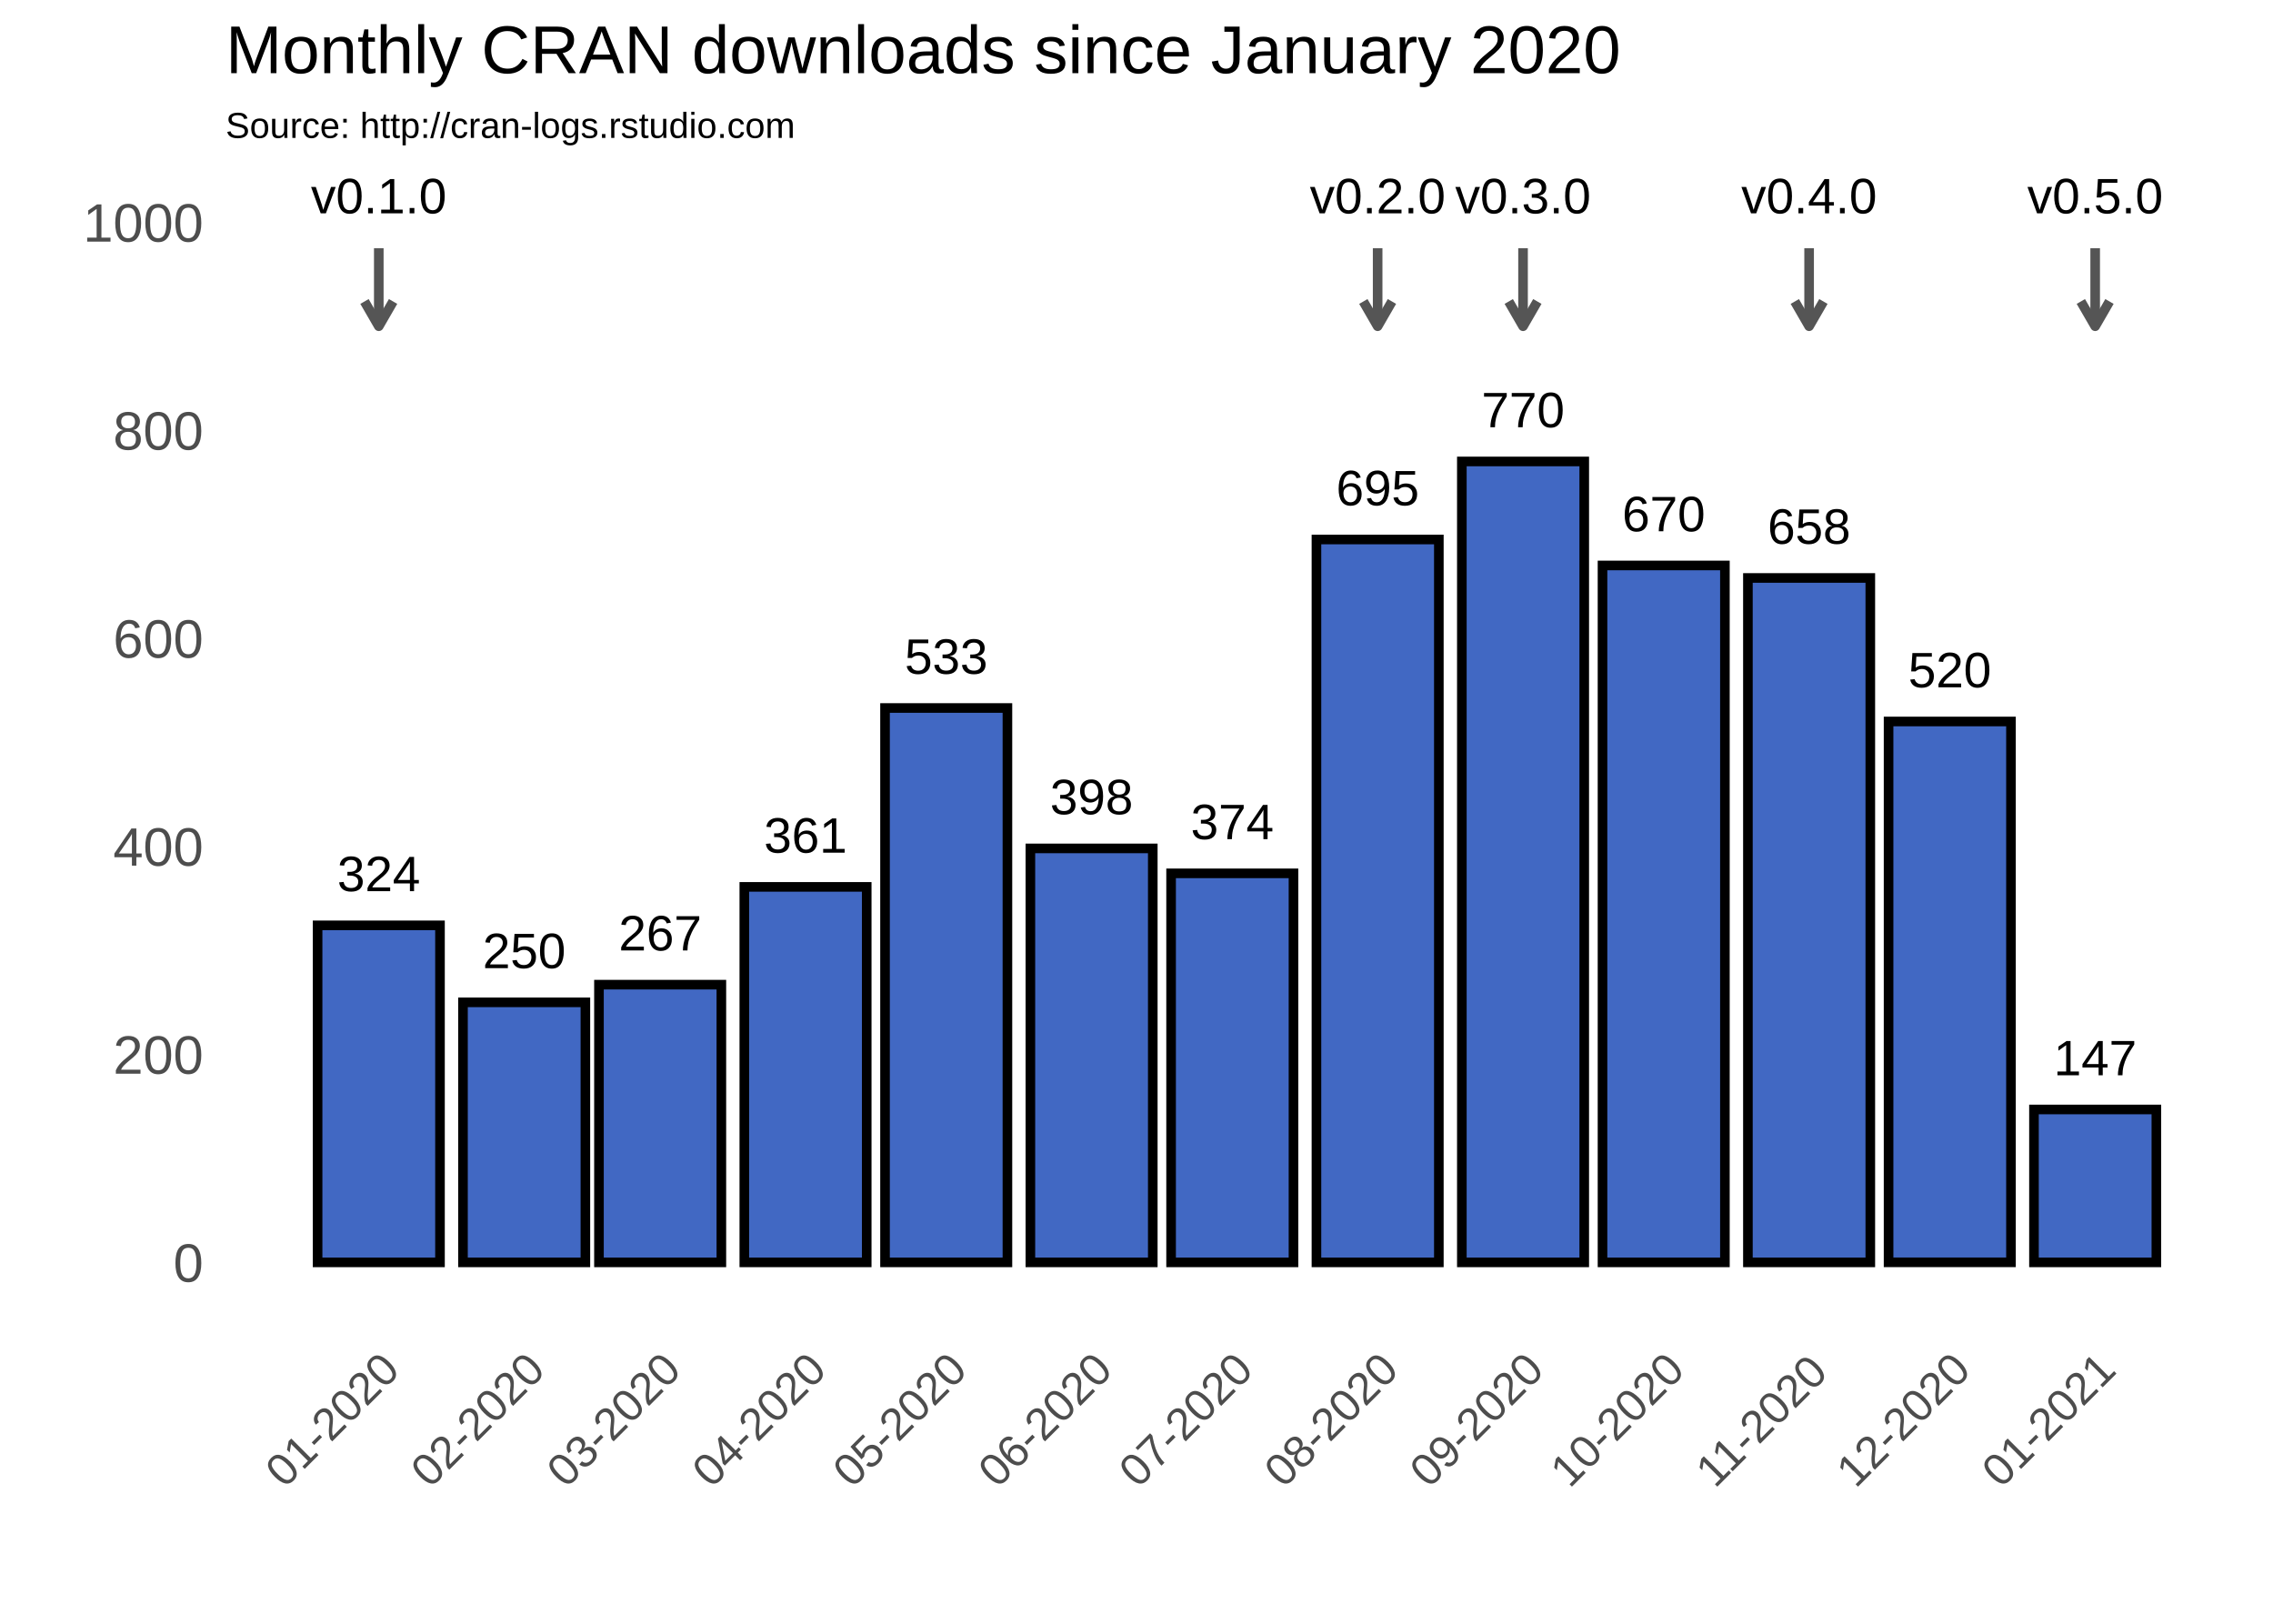
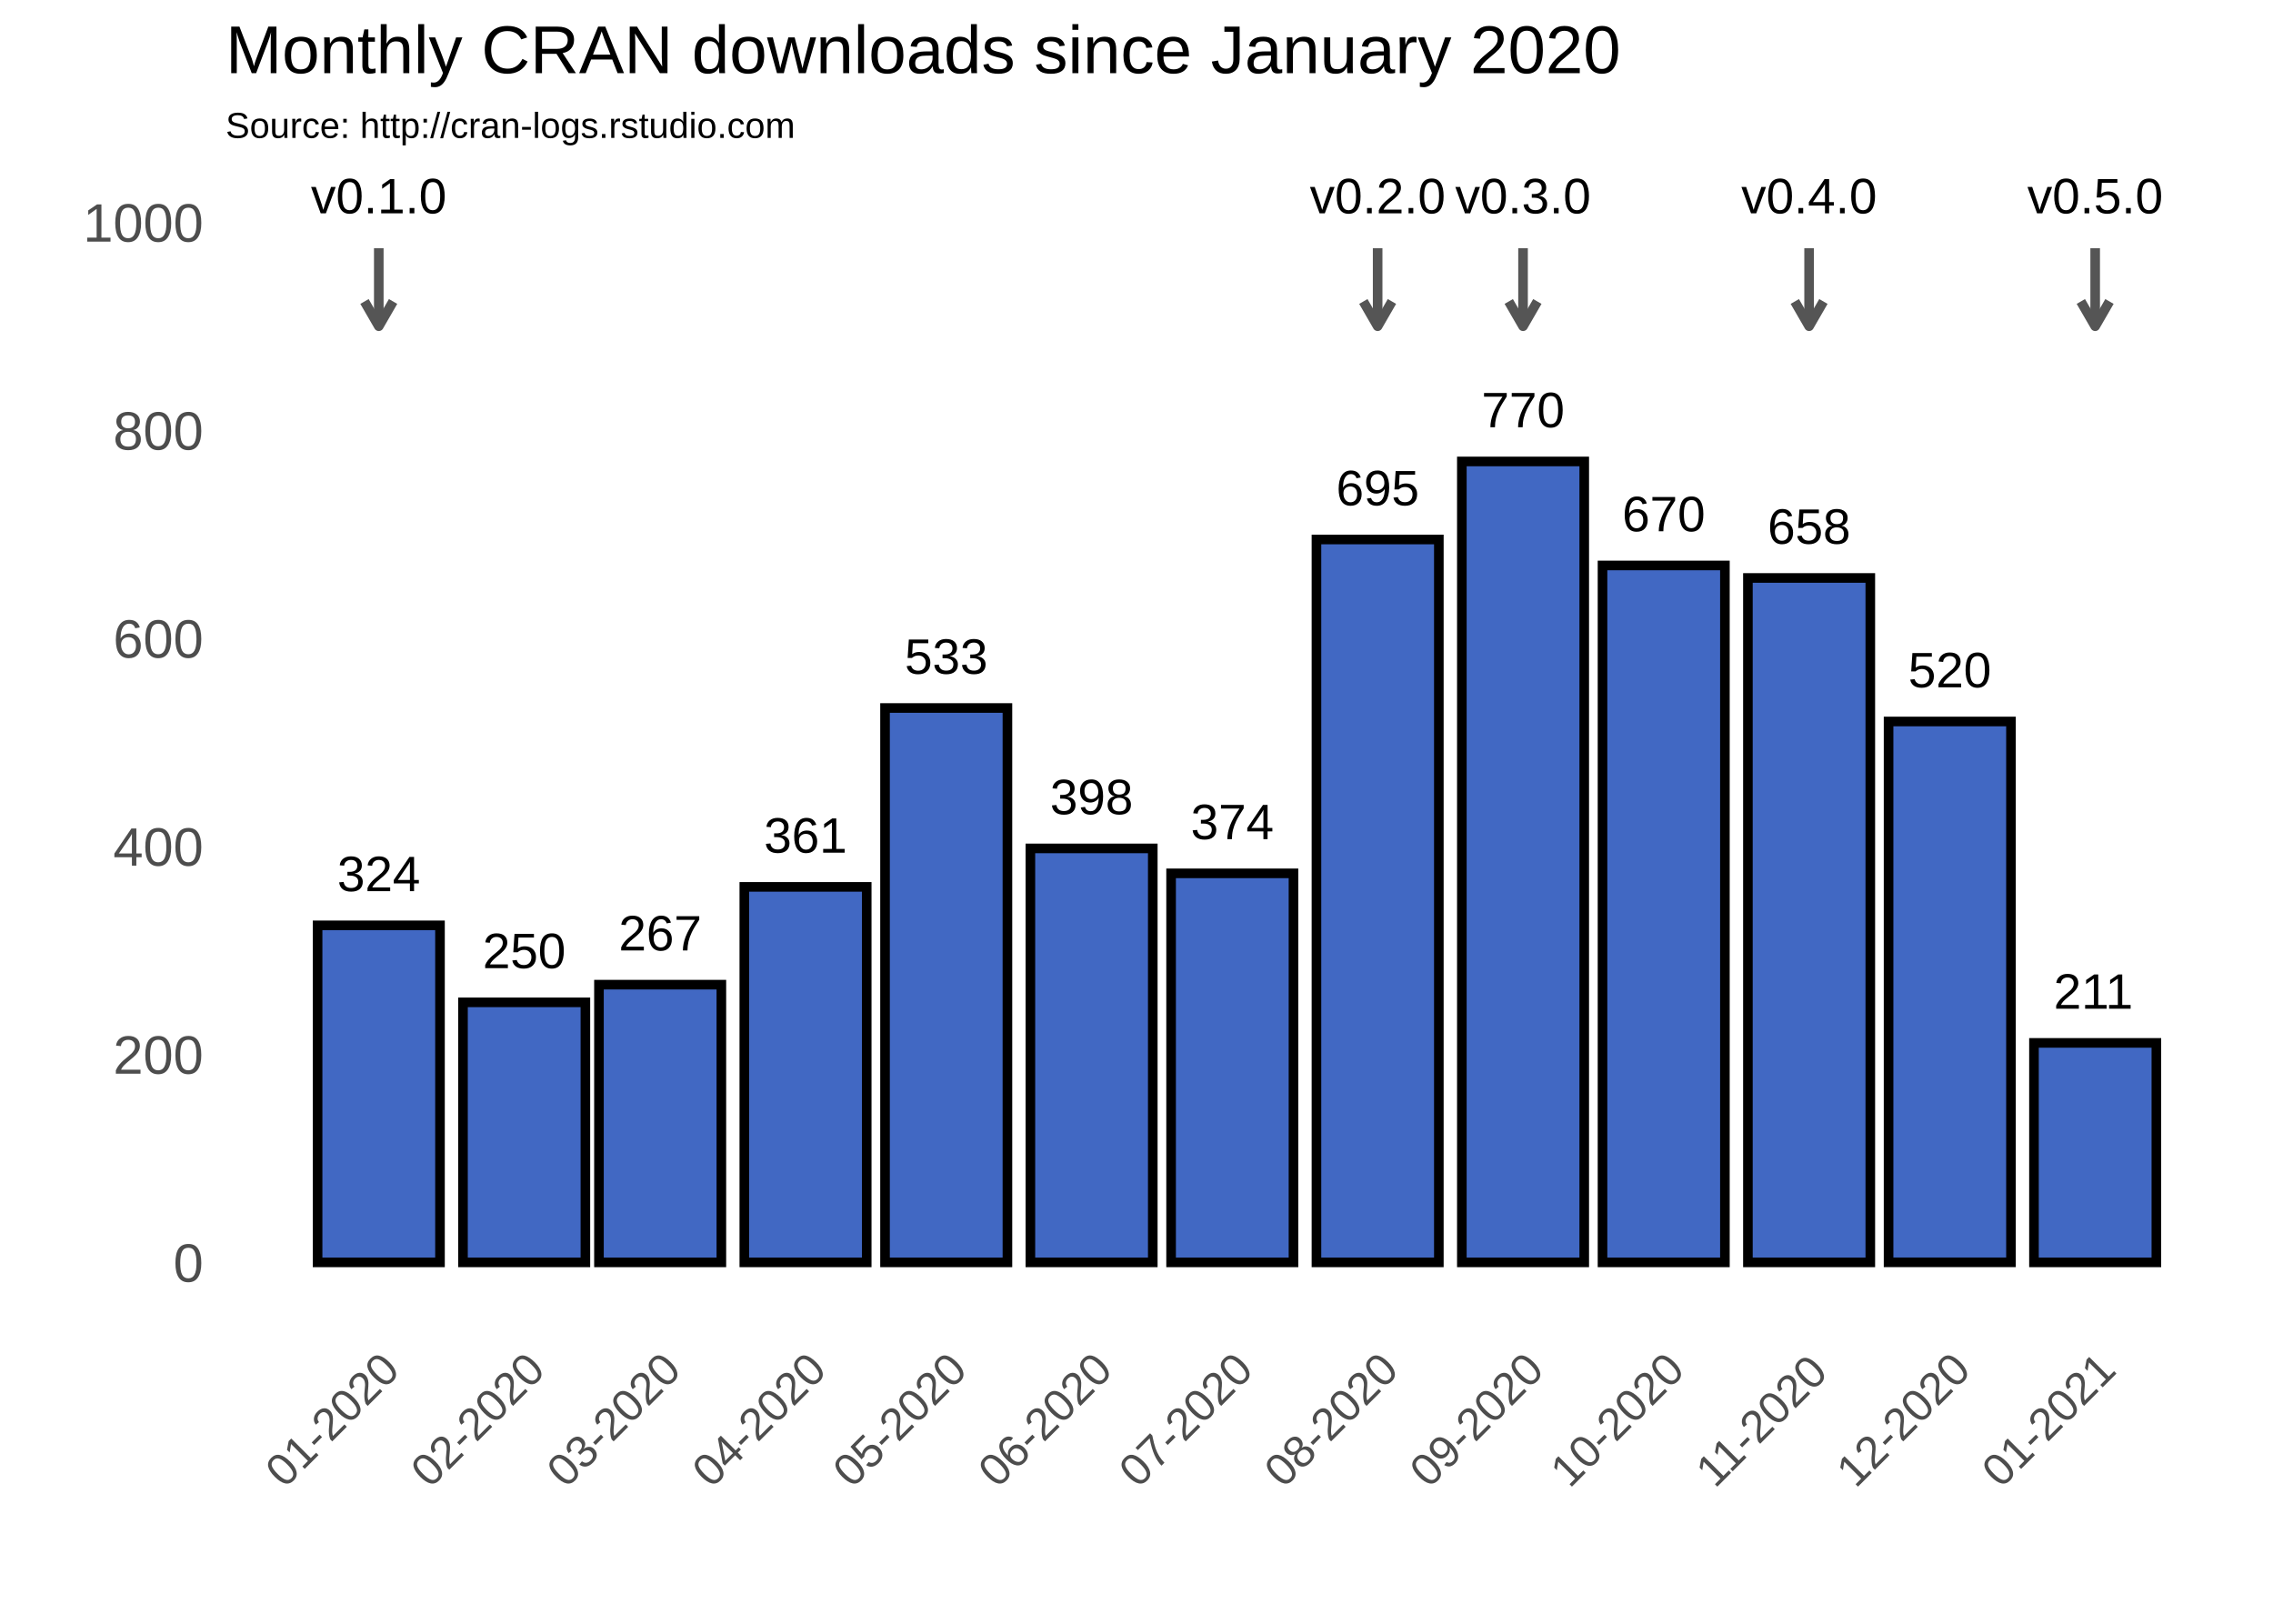
<svg xmlns="http://www.w3.org/2000/svg" viewBox="0 0 504.00 360.00">
  <defs>
    <style type="text/css">
    line, polyline, polygon, path, rect, circle {
      fill: none;
      stroke: #000000;
      stroke-linecap: round;
      stroke-linejoin: round;
      stroke-miterlimit: 10.00;
    }
  </style>
  </defs>
  <rect width="100%" height="100%" style="stroke: none; fill: #FFFFFF;" />
  <rect x="0.00" y="0" width="504.00" height="360.00" style="stroke-width: 1.07; stroke: #FFFFFF; fill: #FFFFFF;" />
  <defs>
    <clipPath id="cpNTAuMDN8NDk4LjUyfDI5MS40MXwzNy43NA==">
      <rect x="50.03" y="37.74" width="448.49" height="253.67" />
    </clipPath>
  </defs>
  <polyline points="50.03,256.82 498.52,256.82 " style="stroke-width: 0.53; stroke: #FFFFFF; stroke-linecap: butt;" clip-path="url(#cpNTAuMDN8NDk4LjUyfDI5MS40MXwzNy43NA==)" />
  <polyline points="50.03,210.70 498.52,210.70 " style="stroke-width: 0.53; stroke: #FFFFFF; stroke-linecap: butt;" clip-path="url(#cpNTAuMDN8NDk4LjUyfDI5MS40MXwzNy43NA==)" />
  <polyline points="50.03,164.58 498.52,164.58 " style="stroke-width: 0.53; stroke: #FFFFFF; stroke-linecap: butt;" clip-path="url(#cpNTAuMDN8NDk4LjUyfDI5MS40MXwzNy43NA==)" />
  <polyline points="50.03,118.45 498.52,118.45 " style="stroke-width: 0.53; stroke: #FFFFFF; stroke-linecap: butt;" clip-path="url(#cpNTAuMDN8NDk4LjUyfDI5MS40MXwzNy43NA==)" />
  <polyline points="50.03,72.33 498.52,72.33 " style="stroke-width: 0.53; stroke: #FFFFFF; stroke-linecap: butt;" clip-path="url(#cpNTAuMDN8NDk4LjUyfDI5MS40MXwzNy43NA==)" />
  <polyline points="51.76,291.41 51.76,37.74 " style="stroke-width: 0.53; stroke: #FFFFFF; stroke-linecap: butt;" clip-path="url(#cpNTAuMDN8NDk4LjUyfDI5MS40MXwzNy43NA==)" />
  <polyline points="67.87,291.41 67.87,37.74 " style="stroke-width: 0.53; stroke: #FFFFFF; stroke-linecap: butt;" clip-path="url(#cpNTAuMDN8NDk4LjUyfDI5MS40MXwzNy43NA==)" />
  <polyline points="100.11,291.41 100.11,37.74 " style="stroke-width: 0.53; stroke: #FFFFFF; stroke-linecap: butt;" clip-path="url(#cpNTAuMDN8NDk4LjUyfDI5MS40MXwzNy43NA==)" />
  <polyline points="131.30,291.41 131.30,37.74 " style="stroke-width: 0.53; stroke: #FFFFFF; stroke-linecap: butt;" clip-path="url(#cpNTAuMDN8NDk4LjUyfDI5MS40MXwzNy43NA==)" />
  <polyline points="162.50,291.41 162.50,37.74 " style="stroke-width: 0.53; stroke: #FFFFFF; stroke-linecap: butt;" clip-path="url(#cpNTAuMDN8NDk4LjUyfDI5MS40MXwzNy43NA==)" />
  <polyline points="194.21,291.41 194.21,37.74 " style="stroke-width: 0.53; stroke: #FFFFFF; stroke-linecap: butt;" clip-path="url(#cpNTAuMDN8NDk4LjUyfDI5MS40MXwzNy43NA==)" />
  <polyline points="225.93,291.41 225.93,37.74 " style="stroke-width: 0.53; stroke: #FFFFFF; stroke-linecap: butt;" clip-path="url(#cpNTAuMDN8NDk4LjUyfDI5MS40MXwzNy43NA==)" />
  <polyline points="257.64,291.41 257.64,37.74 " style="stroke-width: 0.53; stroke: #FFFFFF; stroke-linecap: butt;" clip-path="url(#cpNTAuMDN8NDk4LjUyfDI5MS40MXwzNy43NA==)" />
  <polyline points="289.36,291.41 289.36,37.74 " style="stroke-width: 0.53; stroke: #FFFFFF; stroke-linecap: butt;" clip-path="url(#cpNTAuMDN8NDk4LjUyfDI5MS40MXwzNy43NA==)" />
  <polyline points="321.59,291.41 321.59,37.74 " style="stroke-width: 0.53; stroke: #FFFFFF; stroke-linecap: butt;" clip-path="url(#cpNTAuMDN8NDk4LjUyfDI5MS40MXwzNy43NA==)" />
  <polyline points="353.30,291.41 353.30,37.74 " style="stroke-width: 0.53; stroke: #FFFFFF; stroke-linecap: butt;" clip-path="url(#cpNTAuMDN8NDk4LjUyfDI5MS40MXwzNy43NA==)" />
  <polyline points="385.02,291.41 385.02,37.74 " style="stroke-width: 0.53; stroke: #FFFFFF; stroke-linecap: butt;" clip-path="url(#cpNTAuMDN8NDk4LjUyfDI5MS40MXwzNy43NA==)" />
  <polyline points="416.73,291.41 416.73,37.74 " style="stroke-width: 0.53; stroke: #FFFFFF; stroke-linecap: butt;" clip-path="url(#cpNTAuMDN8NDk4LjUyfDI5MS40MXwzNy43NA==)" />
  <polyline points="448.45,291.41 448.45,37.74 " style="stroke-width: 0.53; stroke: #FFFFFF; stroke-linecap: butt;" clip-path="url(#cpNTAuMDN8NDk4LjUyfDI5MS40MXwzNy43NA==)" />
  <polyline points="480.68,291.41 480.68,37.74 " style="stroke-width: 0.53; stroke: #FFFFFF; stroke-linecap: butt;" clip-path="url(#cpNTAuMDN8NDk4LjUyfDI5MS40MXwzNy43NA==)" />
  <polyline points="496.80,291.41 496.80,37.74 " style="stroke-width: 0.53; stroke: #FFFFFF; stroke-linecap: butt;" clip-path="url(#cpNTAuMDN8NDk4LjUyfDI5MS40MXwzNy43NA==)" />
  <polyline points="50.03,279.88 498.52,279.88 " style="stroke-width: 1.07; stroke: #FFFFFF; stroke-linecap: butt;" clip-path="url(#cpNTAuMDN8NDk4LjUyfDI5MS40MXwzNy43NA==)" />
  <polyline points="50.03,233.76 498.52,233.76 " style="stroke-width: 1.07; stroke: #FFFFFF; stroke-linecap: butt;" clip-path="url(#cpNTAuMDN8NDk4LjUyfDI5MS40MXwzNy43NA==)" />
  <polyline points="50.03,187.64 498.52,187.64 " style="stroke-width: 1.07; stroke: #FFFFFF; stroke-linecap: butt;" clip-path="url(#cpNTAuMDN8NDk4LjUyfDI5MS40MXwzNy43NA==)" />
  <polyline points="50.03,141.51 498.52,141.51 " style="stroke-width: 1.07; stroke: #FFFFFF; stroke-linecap: butt;" clip-path="url(#cpNTAuMDN8NDk4LjUyfDI5MS40MXwzNy43NA==)" />
  <polyline points="50.03,95.39 498.52,95.39 " style="stroke-width: 1.07; stroke: #FFFFFF; stroke-linecap: butt;" clip-path="url(#cpNTAuMDN8NDk4LjUyfDI5MS40MXwzNy43NA==)" />
  <polyline points="50.03,49.27 498.52,49.27 " style="stroke-width: 1.07; stroke: #FFFFFF; stroke-linecap: butt;" clip-path="url(#cpNTAuMDN8NDk4LjUyfDI5MS40MXwzNy43NA==)" />
  <polyline points="83.99,291.41 83.99,37.74 " style="stroke-width: 1.07; stroke: #FFFFFF; stroke-linecap: butt;" clip-path="url(#cpNTAuMDN8NDk4LjUyfDI5MS40MXwzNy43NA==)" />
  <polyline points="116.22,291.41 116.22,37.74 " style="stroke-width: 1.07; stroke: #FFFFFF; stroke-linecap: butt;" clip-path="url(#cpNTAuMDN8NDk4LjUyfDI5MS40MXwzNy43NA==)" />
  <polyline points="146.38,291.41 146.38,37.74 " style="stroke-width: 1.07; stroke: #FFFFFF; stroke-linecap: butt;" clip-path="url(#cpNTAuMDN8NDk4LjUyfDI5MS40MXwzNy43NA==)" />
  <polyline points="178.61,291.41 178.61,37.74 " style="stroke-width: 1.07; stroke: #FFFFFF; stroke-linecap: butt;" clip-path="url(#cpNTAuMDN8NDk4LjUyfDI5MS40MXwzNy43NA==)" />
  <polyline points="209.81,291.41 209.81,37.74 " style="stroke-width: 1.07; stroke: #FFFFFF; stroke-linecap: butt;" clip-path="url(#cpNTAuMDN8NDk4LjUyfDI5MS40MXwzNy43NA==)" />
  <polyline points="242.04,291.41 242.04,37.74 " style="stroke-width: 1.07; stroke: #FFFFFF; stroke-linecap: butt;" clip-path="url(#cpNTAuMDN8NDk4LjUyfDI5MS40MXwzNy43NA==)" />
  <polyline points="273.24,291.41 273.24,37.74 " style="stroke-width: 1.07; stroke: #FFFFFF; stroke-linecap: butt;" clip-path="url(#cpNTAuMDN8NDk4LjUyfDI5MS40MXwzNy43NA==)" />
  <polyline points="305.47,291.41 305.47,37.74 " style="stroke-width: 1.07; stroke: #FFFFFF; stroke-linecap: butt;" clip-path="url(#cpNTAuMDN8NDk4LjUyfDI5MS40MXwzNy43NA==)" />
  <polyline points="337.71,291.41 337.71,37.74 " style="stroke-width: 1.07; stroke: #FFFFFF; stroke-linecap: butt;" clip-path="url(#cpNTAuMDN8NDk4LjUyfDI5MS40MXwzNy43NA==)" />
  <polyline points="368.90,291.41 368.90,37.74 " style="stroke-width: 1.07; stroke: #FFFFFF; stroke-linecap: butt;" clip-path="url(#cpNTAuMDN8NDk4LjUyfDI5MS40MXwzNy43NA==)" />
  <polyline points="401.14,291.41 401.14,37.74 " style="stroke-width: 1.07; stroke: #FFFFFF; stroke-linecap: butt;" clip-path="url(#cpNTAuMDN8NDk4LjUyfDI5MS40MXwzNy43NA==)" />
  <polyline points="432.33,291.41 432.33,37.74 " style="stroke-width: 1.07; stroke: #FFFFFF; stroke-linecap: butt;" clip-path="url(#cpNTAuMDN8NDk4LjUyfDI5MS40MXwzNy43NA==)" />
  <polyline points="464.57,291.41 464.57,37.74 " style="stroke-width: 1.07; stroke: #FFFFFF; stroke-linecap: butt;" clip-path="url(#cpNTAuMDN8NDk4LjUyfDI5MS40MXwzNy43NA==)" />
  <rect x="70.42" y="205.16" width="27.14" height="74.72" style="stroke-width: 2.13; stroke-linecap: square; stroke-linejoin: miter; fill: #4168C3;" clip-path="url(#cpNTAuMDN8NDk4LjUyfDI5MS40MXwzNy43NA==)" />
  <rect x="102.66" y="222.23" width="27.14" height="57.65" style="stroke-width: 2.13; stroke-linecap: square; stroke-linejoin: miter; fill: #4168C3;" clip-path="url(#cpNTAuMDN8NDk4LjUyfDI5MS40MXwzNy43NA==)" />
  <rect x="132.81" y="218.31" width="27.14" height="61.57" style="stroke-width: 2.13; stroke-linecap: square; stroke-linejoin: miter; fill: #4168C3;" clip-path="url(#cpNTAuMDN8NDk4LjUyfDI5MS40MXwzNy43NA==)" />
  <rect x="165.04" y="196.63" width="27.14" height="83.25" style="stroke-width: 2.13; stroke-linecap: square; stroke-linejoin: miter; fill: #4168C3;" clip-path="url(#cpNTAuMDN8NDk4LjUyfDI5MS40MXwzNy43NA==)" />
  <rect x="196.24" y="156.97" width="27.14" height="122.91" style="stroke-width: 2.13; stroke-linecap: square; stroke-linejoin: miter; fill: #4168C3;" clip-path="url(#cpNTAuMDN8NDk4LjUyfDI5MS40MXwzNy43NA==)" />
  <rect x="228.47" y="188.10" width="27.14" height="91.78" style="stroke-width: 2.13; stroke-linecap: square; stroke-linejoin: miter; fill: #4168C3;" clip-path="url(#cpNTAuMDN8NDk4LjUyfDI5MS40MXwzNy43NA==)" />
  <rect x="259.67" y="193.63" width="27.14" height="86.25" style="stroke-width: 2.13; stroke-linecap: square; stroke-linejoin: miter; fill: #4168C3;" clip-path="url(#cpNTAuMDN8NDk4LjUyfDI5MS40MXwzNy43NA==)" />
  <rect x="291.90" y="119.61" width="27.14" height="160.27" style="stroke-width: 2.13; stroke-linecap: square; stroke-linejoin: miter; fill: #4168C3;" clip-path="url(#cpNTAuMDN8NDk4LjUyfDI5MS40MXwzNy43NA==)" />
  <rect x="324.14" y="102.31" width="27.14" height="177.57" style="stroke-width: 2.13; stroke-linecap: square; stroke-linejoin: miter; fill: #4168C3;" clip-path="url(#cpNTAuMDN8NDk4LjUyfDI5MS40MXwzNy43NA==)" />
  <rect x="355.33" y="125.37" width="27.14" height="154.51" style="stroke-width: 2.13; stroke-linecap: square; stroke-linejoin: miter; fill: #4168C3;" clip-path="url(#cpNTAuMDN8NDk4LjUyfDI5MS40MXwzNy43NA==)" />
  <rect x="387.57" y="128.14" width="27.14" height="151.74" style="stroke-width: 2.13; stroke-linecap: square; stroke-linejoin: miter; fill: #4168C3;" clip-path="url(#cpNTAuMDN8NDk4LjUyfDI5MS40MXwzNy43NA==)" />
  <rect x="418.76" y="159.96" width="27.14" height="119.91" style="stroke-width: 2.13; stroke-linecap: square; stroke-linejoin: miter; fill: #4168C3;" clip-path="url(#cpNTAuMDN8NDk4LjUyfDI5MS40MXwzNy43NA==)" />
-   <rect x="451.00" y="245.98" width="27.14" height="33.90" style="stroke-width: 2.13; stroke-linecap: square; stroke-linejoin: miter; fill: #4168C3;" clip-path="url(#cpNTAuMDN8NDk4LjUyfDI5MS40MXwzNy43NA==)" />
+   <rect x="451.00" y="231.22" width="27.14" height="48.66" style="stroke-width: 2.13; stroke-linecap: square; stroke-linejoin: miter; fill: #4168C3;" clip-path="url(#cpNTAuMDN8NDk4LjUyfDI5MS40MXwzNy43NA==)" />
  <g clip-path="url(#cpNTAuMDN8NDk4LjUyfDI5MS40MXwzNy43NA==)">
    <text x="74.78" y="197.58" style="font-size: 11.04px; font-family: Arial;" textLength="18.42px" lengthAdjust="spacingAndGlyphs">324</text>
  </g>
  <g clip-path="url(#cpNTAuMDN8NDk4LjUyfDI5MS40MXwzNy43NA==)">
    <text x="107.02" y="214.65" style="font-size: 11.04px; font-family: Arial;" textLength="18.42px" lengthAdjust="spacingAndGlyphs">250</text>
  </g>
  <g clip-path="url(#cpNTAuMDN8NDk4LjUyfDI5MS40MXwzNy43NA==)">
    <text x="137.17" y="210.73" style="font-size: 11.04px; font-family: Arial;" textLength="18.42px" lengthAdjust="spacingAndGlyphs">267</text>
  </g>
  <g clip-path="url(#cpNTAuMDN8NDk4LjUyfDI5MS40MXwzNy43NA==)">
    <text x="169.40" y="189.05" style="font-size: 11.04px; font-family: Arial;" textLength="18.42px" lengthAdjust="spacingAndGlyphs">361</text>
  </g>
  <g clip-path="url(#cpNTAuMDN8NDk4LjUyfDI5MS40MXwzNy43NA==)">
    <text x="200.60" y="149.39" style="font-size: 11.04px; font-family: Arial;" textLength="18.42px" lengthAdjust="spacingAndGlyphs">533</text>
  </g>
  <g clip-path="url(#cpNTAuMDN8NDk4LjUyfDI5MS40MXwzNy43NA==)">
    <text x="232.83" y="180.52" style="font-size: 11.04px; font-family: Arial;" textLength="18.42px" lengthAdjust="spacingAndGlyphs">398</text>
  </g>
  <g clip-path="url(#cpNTAuMDN8NDk4LjUyfDI5MS40MXwzNy43NA==)">
    <text x="264.03" y="186.05" style="font-size: 11.04px; font-family: Arial;" textLength="18.42px" lengthAdjust="spacingAndGlyphs">374</text>
  </g>
  <g clip-path="url(#cpNTAuMDN8NDk4LjUyfDI5MS40MXwzNy43NA==)">
    <text x="296.26" y="112.03" style="font-size: 11.04px; font-family: Arial;" textLength="18.42px" lengthAdjust="spacingAndGlyphs">695</text>
  </g>
  <g clip-path="url(#cpNTAuMDN8NDk4LjUyfDI5MS40MXwzNy43NA==)">
    <text x="328.50" y="94.73" style="font-size: 11.04px; font-family: Arial;" textLength="18.42px" lengthAdjust="spacingAndGlyphs">770</text>
  </g>
  <g clip-path="url(#cpNTAuMDN8NDk4LjUyfDI5MS40MXwzNy43NA==)">
    <text x="359.69" y="117.79" style="font-size: 11.04px; font-family: Arial;" textLength="18.42px" lengthAdjust="spacingAndGlyphs">670</text>
  </g>
  <g clip-path="url(#cpNTAuMDN8NDk4LjUyfDI5MS40MXwzNy43NA==)">
    <text x="391.93" y="120.56" style="font-size: 11.04px; font-family: Arial;" textLength="18.42px" lengthAdjust="spacingAndGlyphs">658</text>
  </g>
  <g clip-path="url(#cpNTAuMDN8NDk4LjUyfDI5MS40MXwzNy43NA==)">
    <text x="423.12" y="152.38" style="font-size: 11.04px; font-family: Arial;" textLength="18.42px" lengthAdjust="spacingAndGlyphs">520</text>
  </g>
  <g clip-path="url(#cpNTAuMDN8NDk4LjUyfDI5MS40MXwzNy43NA==)">
-     <text x="455.36" y="238.40" style="font-size: 11.04px; font-family: Arial;" textLength="18.42px" lengthAdjust="spacingAndGlyphs">147</text>
+     <text x="455.36" y="223.64" style="font-size: 11.04px; font-family: Arial;" textLength="18.42px" lengthAdjust="spacingAndGlyphs">211</text>
  </g>
  <line x1="83.99" y1="55.04" x2="83.99" y2="72.33" style="stroke-width: 2.13; stroke: #555555; stroke-linecap: butt;" clip-path="url(#cpNTAuMDN8NDk4LjUyfDI5MS40MXwzNy43NA==)" />
  <polyline points="80.82,66.84 83.99,72.33 87.16,66.84 " style="stroke-width: 2.13; stroke: #555555; stroke-linecap: butt;" clip-path="url(#cpNTAuMDN8NDk4LjUyfDI5MS40MXwzNy43NA==)" />
  <line x1="305.47" y1="55.04" x2="305.47" y2="72.33" style="stroke-width: 2.13; stroke: #555555; stroke-linecap: butt;" clip-path="url(#cpNTAuMDN8NDk4LjUyfDI5MS40MXwzNy43NA==)" />
  <polyline points="302.30,66.84 305.47,72.33 308.64,66.84 " style="stroke-width: 2.13; stroke: #555555; stroke-linecap: butt;" clip-path="url(#cpNTAuMDN8NDk4LjUyfDI5MS40MXwzNy43NA==)" />
  <line x1="337.71" y1="55.04" x2="337.71" y2="72.33" style="stroke-width: 2.13; stroke: #555555; stroke-linecap: butt;" clip-path="url(#cpNTAuMDN8NDk4LjUyfDI5MS40MXwzNy43NA==)" />
  <polyline points="334.54,66.84 337.71,72.33 340.88,66.84 " style="stroke-width: 2.13; stroke: #555555; stroke-linecap: butt;" clip-path="url(#cpNTAuMDN8NDk4LjUyfDI5MS40MXwzNy43NA==)" />
  <line x1="401.14" y1="55.04" x2="401.14" y2="72.33" style="stroke-width: 2.13; stroke: #555555; stroke-linecap: butt;" clip-path="url(#cpNTAuMDN8NDk4LjUyfDI5MS40MXwzNy43NA==)" />
  <polyline points="397.97,66.84 401.14,72.33 404.31,66.84 " style="stroke-width: 2.13; stroke: #555555; stroke-linecap: butt;" clip-path="url(#cpNTAuMDN8NDk4LjUyfDI5MS40MXwzNy43NA==)" />
  <line x1="464.57" y1="55.04" x2="464.57" y2="72.33" style="stroke-width: 2.13; stroke: #555555; stroke-linecap: butt;" clip-path="url(#cpNTAuMDN8NDk4LjUyfDI5MS40MXwzNy43NA==)" />
  <polyline points="461.39,66.84 464.57,72.33 467.74,66.84 " style="stroke-width: 2.13; stroke: #555555; stroke-linecap: butt;" clip-path="url(#cpNTAuMDN8NDk4LjUyfDI5MS40MXwzNy43NA==)" />
  <g clip-path="url(#cpNTAuMDN8NDk4LjUyfDI5MS40MXwzNy43NA==)">
    <text x="68.95" y="47.30" style="font-size: 11.04px; font-family: Arial;" textLength="30.07px" lengthAdjust="spacingAndGlyphs">v0.1.0</text>
  </g>
  <g clip-path="url(#cpNTAuMDN8NDk4LjUyfDI5MS40MXwzNy43NA==)">
    <text x="290.44" y="47.30" style="font-size: 11.04px; font-family: Arial;" textLength="30.07px" lengthAdjust="spacingAndGlyphs">v0.2.0</text>
  </g>
  <g clip-path="url(#cpNTAuMDN8NDk4LjUyfDI5MS40MXwzNy43NA==)">
    <text x="322.67" y="47.30" style="font-size: 11.04px; font-family: Arial;" textLength="30.07px" lengthAdjust="spacingAndGlyphs">v0.3.0</text>
  </g>
  <g clip-path="url(#cpNTAuMDN8NDk4LjUyfDI5MS40MXwzNy43NA==)">
    <text x="386.10" y="47.30" style="font-size: 11.04px; font-family: Arial;" textLength="30.07px" lengthAdjust="spacingAndGlyphs">v0.4.0</text>
  </g>
  <g clip-path="url(#cpNTAuMDN8NDk4LjUyfDI5MS40MXwzNy43NA==)">
    <text x="449.53" y="47.30" style="font-size: 11.04px; font-family: Arial;" textLength="30.07px" lengthAdjust="spacingAndGlyphs">v0.5.0</text>
  </g>
  <defs>
    <clipPath id="cpMC4wMHw1MDQuMDB8MzYwLjAwfDAuMDA=">
      <rect x="0.00" y="0.00" width="504.00" height="360.00" />
    </clipPath>
  </defs>
  <g clip-path="url(#cpMC4wMHw1MDQuMDB8MzYwLjAwfDAuMDA=)">
    <text x="38.43" y="284.17" style="font-size: 12.00px; fill: #4D4D4D; font-family: Arial;" textLength="6.67px" lengthAdjust="spacingAndGlyphs">0</text>
  </g>
  <g clip-path="url(#cpMC4wMHw1MDQuMDB8MzYwLjAwfDAuMDA=)">
    <text x="25.08" y="238.05" style="font-size: 12.00px; fill: #4D4D4D; font-family: Arial;" textLength="20.02px" lengthAdjust="spacingAndGlyphs">200</text>
  </g>
  <g clip-path="url(#cpMC4wMHw1MDQuMDB8MzYwLjAwfDAuMDA=)">
    <text x="25.08" y="191.93" style="font-size: 12.00px; fill: #4D4D4D; font-family: Arial;" textLength="20.02px" lengthAdjust="spacingAndGlyphs">400</text>
  </g>
  <g clip-path="url(#cpMC4wMHw1MDQuMDB8MzYwLjAwfDAuMDA=)">
    <text x="25.08" y="145.81" style="font-size: 12.00px; fill: #4D4D4D; font-family: Arial;" textLength="20.02px" lengthAdjust="spacingAndGlyphs">600</text>
  </g>
  <g clip-path="url(#cpMC4wMHw1MDQuMDB8MzYwLjAwfDAuMDA=)">
    <text x="25.08" y="99.69" style="font-size: 12.00px; fill: #4D4D4D; font-family: Arial;" textLength="20.02px" lengthAdjust="spacingAndGlyphs">800</text>
  </g>
  <g clip-path="url(#cpMC4wMHw1MDQuMDB8MzYwLjAwfDAuMDA=)">
    <text x="18.41" y="53.57" style="font-size: 12.00px; fill: #4D4D4D; font-family: Arial;" textLength="26.70px" lengthAdjust="spacingAndGlyphs">1000</text>
  </g>
  <g clip-path="url(#cpMC4wMHw1MDQuMDB8MzYwLjAwfDAuMDA=)">
    <text transform="translate(63.10,330.14) rotate(-45)" style="font-size: 10.00px; fill: #4D4D4D; font-family: Arial;" textLength="36.70px" lengthAdjust="spacingAndGlyphs">01-2020</text>
  </g>
  <g clip-path="url(#cpMC4wMHw1MDQuMDB8MzYwLjAwfDAuMDA=)">
    <text transform="translate(95.34,330.14) rotate(-45)" style="font-size: 10.00px; fill: #4D4D4D; font-family: Arial;" textLength="36.70px" lengthAdjust="spacingAndGlyphs">02-2020</text>
  </g>
  <g clip-path="url(#cpMC4wMHw1MDQuMDB8MzYwLjAwfDAuMDA=)">
    <text transform="translate(125.49,330.14) rotate(-45)" style="font-size: 10.00px; fill: #4D4D4D; font-family: Arial;" textLength="36.70px" lengthAdjust="spacingAndGlyphs">03-2020</text>
  </g>
  <g clip-path="url(#cpMC4wMHw1MDQuMDB8MzYwLjAwfDAuMDA=)">
    <text transform="translate(157.73,330.14) rotate(-45)" style="font-size: 10.00px; fill: #4D4D4D; font-family: Arial;" textLength="36.70px" lengthAdjust="spacingAndGlyphs">04-2020</text>
  </g>
  <g clip-path="url(#cpMC4wMHw1MDQuMDB8MzYwLjAwfDAuMDA=)">
    <text transform="translate(188.92,330.14) rotate(-45)" style="font-size: 10.00px; fill: #4D4D4D; font-family: Arial;" textLength="36.70px" lengthAdjust="spacingAndGlyphs">05-2020</text>
  </g>
  <g clip-path="url(#cpMC4wMHw1MDQuMDB8MzYwLjAwfDAuMDA=)">
    <text transform="translate(221.15,330.14) rotate(-45)" style="font-size: 10.00px; fill: #4D4D4D; font-family: Arial;" textLength="36.70px" lengthAdjust="spacingAndGlyphs">06-2020</text>
  </g>
  <g clip-path="url(#cpMC4wMHw1MDQuMDB8MzYwLjAwfDAuMDA=)">
    <text transform="translate(252.35,330.14) rotate(-45)" style="font-size: 10.00px; fill: #4D4D4D; font-family: Arial;" textLength="36.70px" lengthAdjust="spacingAndGlyphs">07-2020</text>
  </g>
  <g clip-path="url(#cpMC4wMHw1MDQuMDB8MzYwLjAwfDAuMDA=)">
    <text transform="translate(284.58,330.14) rotate(-45)" style="font-size: 10.00px; fill: #4D4D4D; font-family: Arial;" textLength="36.70px" lengthAdjust="spacingAndGlyphs">08-2020</text>
  </g>
  <g clip-path="url(#cpMC4wMHw1MDQuMDB8MzYwLjAwfDAuMDA=)">
    <text transform="translate(316.82,330.14) rotate(-45)" style="font-size: 10.00px; fill: #4D4D4D; font-family: Arial;" textLength="36.70px" lengthAdjust="spacingAndGlyphs">09-2020</text>
  </g>
  <g clip-path="url(#cpMC4wMHw1MDQuMDB8MzYwLjAwfDAuMDA=)">
    <text transform="translate(348.01,330.14) rotate(-45)" style="font-size: 10.00px; fill: #4D4D4D; font-family: Arial;" textLength="36.70px" lengthAdjust="spacingAndGlyphs">10-2020</text>
  </g>
  <g clip-path="url(#cpMC4wMHw1MDQuMDB8MzYwLjAwfDAuMDA=)">
    <text transform="translate(380.25,330.14) rotate(-45)" style="font-size: 10.00px; fill: #4D4D4D; font-family: Arial;" textLength="36.70px" lengthAdjust="spacingAndGlyphs">11-2020</text>
  </g>
  <g clip-path="url(#cpMC4wMHw1MDQuMDB8MzYwLjAwfDAuMDA=)">
    <text transform="translate(411.44,330.14) rotate(-45)" style="font-size: 10.00px; fill: #4D4D4D; font-family: Arial;" textLength="36.70px" lengthAdjust="spacingAndGlyphs">12-2020</text>
  </g>
  <g clip-path="url(#cpMC4wMHw1MDQuMDB8MzYwLjAwfDAuMDA=)">
    <text transform="translate(443.68,330.14) rotate(-45)" style="font-size: 10.00px; fill: #4D4D4D; font-family: Arial;" textLength="36.70px" lengthAdjust="spacingAndGlyphs">01-2021</text>
  </g>
  <g clip-path="url(#cpMC4wMHw1MDQuMDB8MzYwLjAwfDAuMDA=)">
    <text x="50.03" y="30.58" style="font-size: 8.00px; font-family: Arial;" textLength="126.28px" lengthAdjust="spacingAndGlyphs">Source: http://cran-logs.rstudio.com</text>
  </g>
  <g clip-path="url(#cpMC4wMHw1MDQuMDB8MzYwLjAwfDAuMDA=)">
    <text x="50.03" y="16.22" style="font-size: 15.00px; font-family: Arial;" textLength="309.33px" lengthAdjust="spacingAndGlyphs">Monthly CRAN downloads since January 2020</text>
  </g>
</svg>
